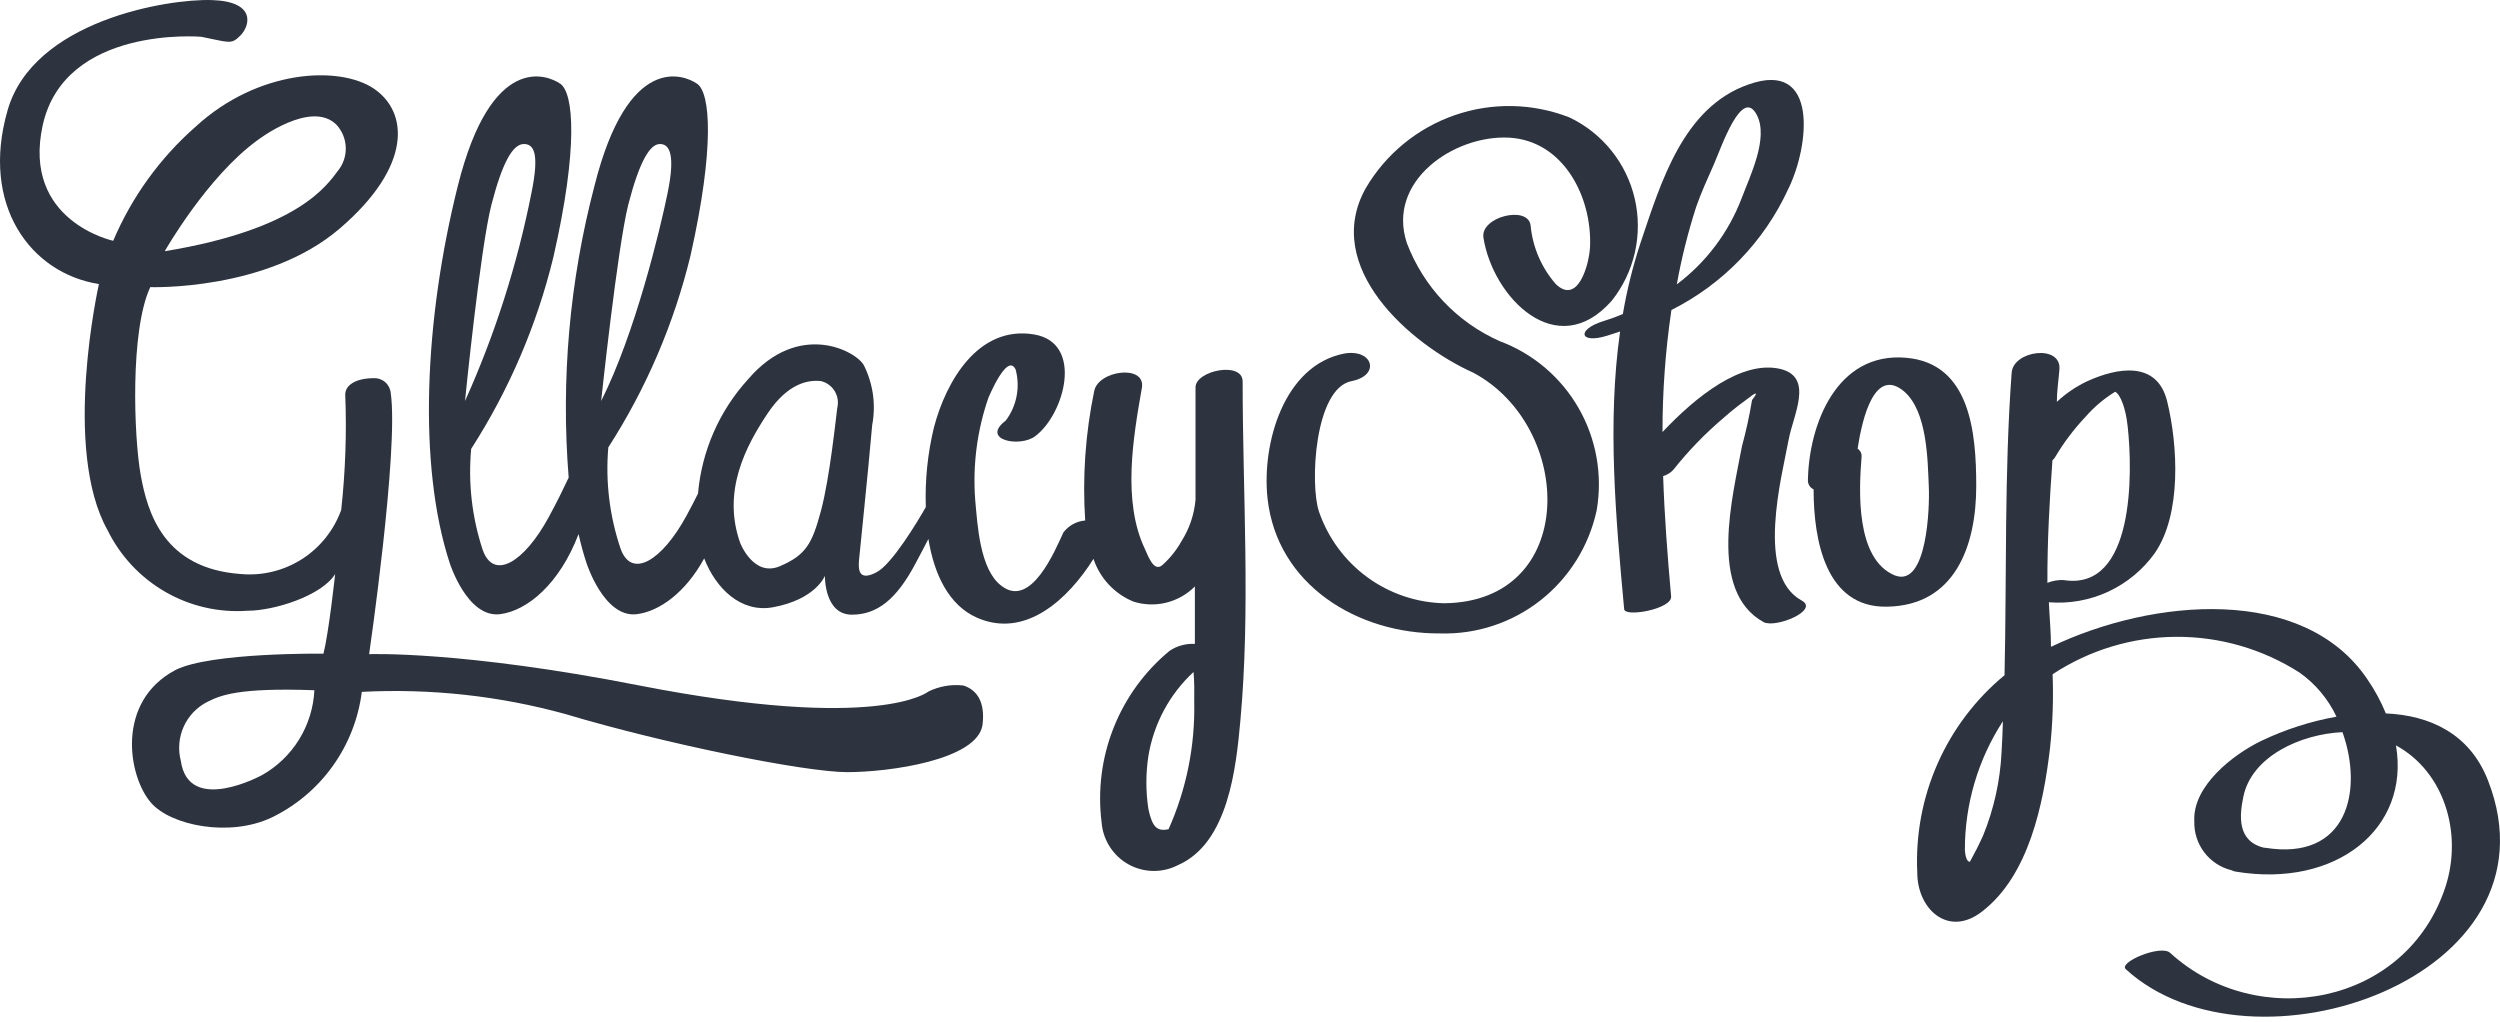
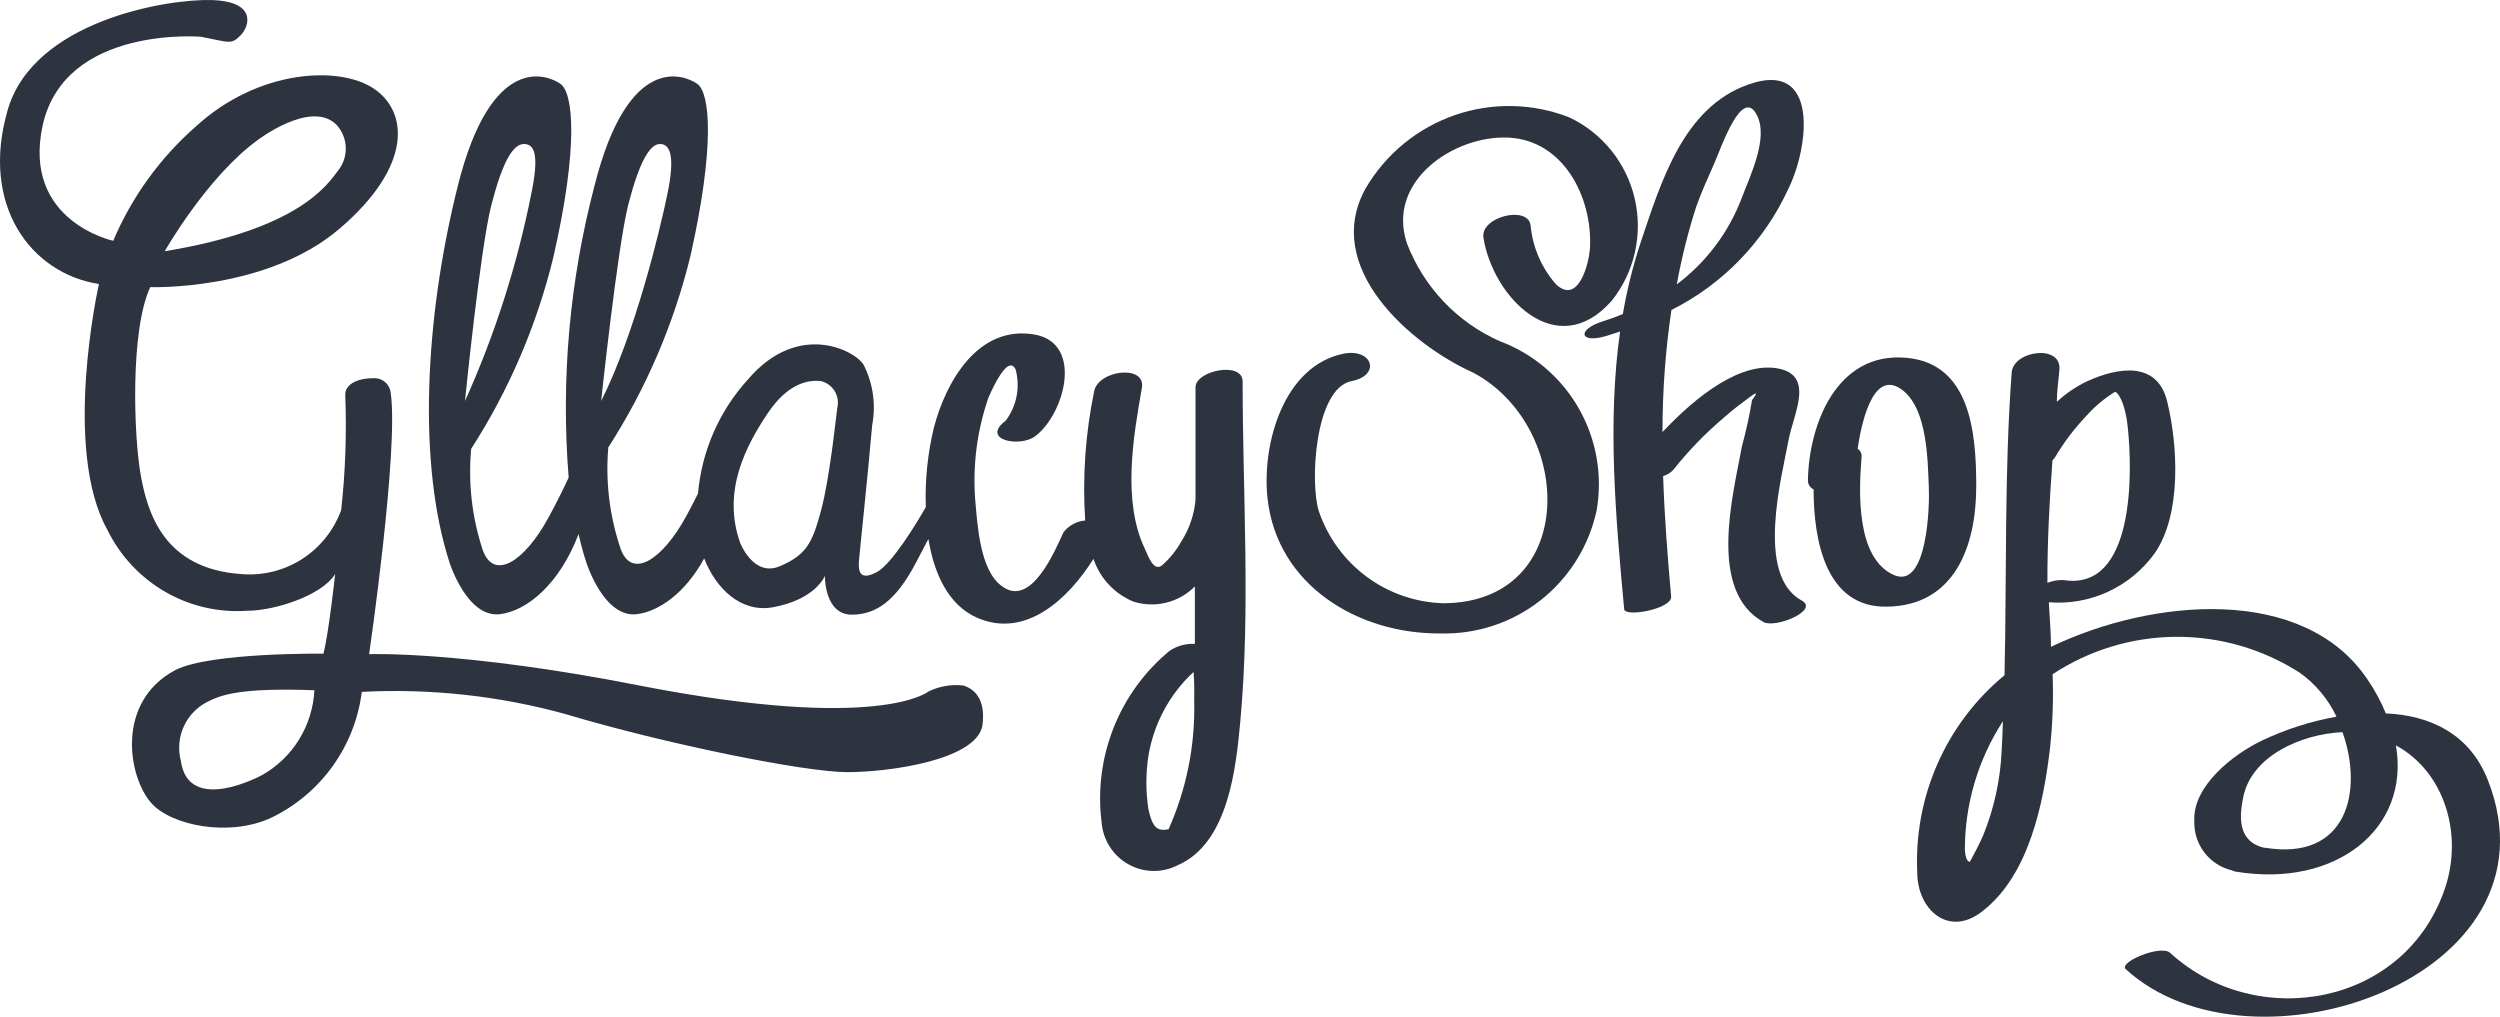
- <svg xmlns="http://www.w3.org/2000/svg" width="137" height="56" viewBox="0 0 137 56" fill="none">
-   <path d="M52.79 37.565C52.134 37.49 51.47 37.605 50.876 37.896C50.876 37.896 48.205 40.141 34.991 37.556C25.277 35.651 20.228 35.848 20.228 35.848C20.228 35.848 21.858 24.669 21.413 21.539C21.392 21.308 21.283 21.094 21.109 20.942C20.934 20.791 20.708 20.713 20.478 20.725C19.507 20.725 18.919 21.101 18.919 21.619C19.003 23.733 18.928 25.849 18.697 27.951C18.293 29.062 17.536 30.008 16.543 30.642C15.549 31.275 14.375 31.562 13.203 31.457C8.974 31.162 8.083 28.103 7.709 26.02C7.335 23.936 7.122 18.114 8.235 15.735C8.235 15.735 14.61 15.958 18.617 12.524C22.623 9.09 22.374 6.121 20.478 4.851C18.581 3.581 14.138 3.805 10.728 6.935C8.77 8.653 7.223 10.793 6.204 13.195C6.204 13.195 1.191 12.122 2.34 6.863C3.56 1.372 11.03 2.016 11.03 2.016C12.589 2.32 12.66 2.463 13.176 1.944C13.693 1.426 14.067 0.084 11.618 0.004C9.169 -0.077 1.824 1.139 0.417 6.04C-1.088 11.254 1.69 14.984 5.421 15.565C5.421 15.565 3.382 24.598 5.902 29.069C6.6 30.482 7.701 31.655 9.064 32.438C10.428 33.222 11.992 33.581 13.559 33.469C15.028 33.469 17.628 32.647 18.367 31.457C18.367 31.457 18.02 34.659 17.726 35.821C17.726 35.821 11.547 35.741 9.615 36.716C6.329 38.46 7.015 42.547 8.279 43.995C9.348 45.23 12.562 45.9 14.886 44.8C16.216 44.157 17.365 43.191 18.228 41.988C19.091 40.785 19.641 39.385 19.828 37.914C23.587 37.72 27.354 38.13 30.984 39.13C36.478 40.776 44.127 42.314 46.424 42.314C48.721 42.314 53.547 41.652 53.841 39.73C54.001 38.46 53.529 37.798 52.79 37.565ZM14.12 7.677C14.12 7.677 17.041 5.441 18.439 6.836C18.752 7.176 18.933 7.619 18.948 8.082C18.963 8.546 18.81 8.999 18.519 9.358C17.931 10.127 16.382 12.56 9.027 13.767C9.027 13.767 11.342 9.689 14.12 7.677ZM14.361 42.475C14.361 42.475 10.327 44.684 9.908 41.688C9.747 41.063 9.804 40.402 10.069 39.814C10.335 39.227 10.794 38.748 11.369 38.46C12.072 38.111 13.034 37.673 17.228 37.825C17.181 38.78 16.893 39.708 16.392 40.521C15.89 41.335 15.191 42.007 14.361 42.475Z" fill="#2D3440" />
-   <path d="M65.514 21.226C65.514 23.247 65.514 25.259 65.514 27.281C65.514 27.281 65.514 27.352 65.514 27.388C65.444 28.193 65.181 28.969 64.749 29.651C64.475 30.145 64.12 30.59 63.698 30.965C63.226 31.377 62.914 30.455 62.736 30.071C61.499 27.468 62.095 23.98 62.576 21.253C62.799 19.947 60.163 20.287 59.958 21.45C59.478 23.775 59.313 26.154 59.468 28.524C59.235 28.542 59.008 28.61 58.803 28.722C58.597 28.835 58.417 28.99 58.275 29.177C57.821 30.151 56.495 33.389 54.865 32.092C53.69 31.198 53.565 28.747 53.44 27.379C53.299 25.482 53.547 23.576 54.171 21.78C54.117 21.933 55.186 19.25 55.657 20.251C55.785 20.729 55.803 21.229 55.708 21.714C55.614 22.199 55.411 22.656 55.114 23.05C53.717 24.106 55.889 24.544 56.735 23.9C58.338 22.693 59.406 18.793 56.673 18.328C53.583 17.81 51.829 20.94 51.179 23.426C50.834 24.854 50.684 26.322 50.734 27.79C50.306 28.542 48.864 30.956 48.018 31.368C47.021 31.886 47.038 31.162 47.074 30.697C47.11 30.232 47.555 26.091 47.795 23.301C48.006 22.193 47.85 21.047 47.35 20.037C46.967 19.259 43.788 17.515 40.992 20.788C39.417 22.515 38.454 24.715 38.25 27.048C38.063 27.424 37.858 27.826 37.618 28.264C36.282 30.724 34.599 31.761 34.003 30.053C33.403 28.274 33.175 26.389 33.335 24.517C35.41 21.291 36.933 17.739 37.84 14.009C39.176 8.053 38.927 5.092 38.206 4.592C37.484 4.091 34.421 2.857 32.578 10.181C31.211 15.393 30.732 20.799 31.163 26.172C30.878 26.78 30.521 27.513 30.067 28.345C28.732 30.804 27.058 31.842 26.452 30.134C25.864 28.352 25.649 26.467 25.82 24.598C27.895 21.372 29.418 17.82 30.326 14.089C31.706 8.053 31.43 5.092 30.708 4.592C29.987 4.091 26.924 2.857 25.09 10.181C23.256 17.506 22.891 25.492 24.645 30.858C24.645 30.858 25.606 33.881 27.405 33.657C28.892 33.469 30.664 32.003 31.706 29.266C31.823 29.804 31.969 30.335 32.142 30.858C32.142 30.858 33.103 33.881 34.902 33.657C36.122 33.505 37.573 32.477 38.589 30.599C39.221 32.235 40.583 33.586 42.337 33.282C44.714 32.852 45.204 31.555 45.204 31.555C45.204 31.555 45.16 33.684 46.682 33.684C48.036 33.684 49.113 32.888 50.181 30.858C50.547 30.169 50.76 29.767 50.876 29.534C51.188 31.457 51.98 33.165 53.547 33.854C56.218 35.017 58.551 32.807 59.923 30.625C60.098 31.151 60.385 31.633 60.763 32.037C61.141 32.441 61.602 32.759 62.113 32.968C62.696 33.153 63.318 33.172 63.912 33.026C64.505 32.879 65.047 32.572 65.479 32.137V35.285C64.99 35.259 64.507 35.39 64.099 35.66C62.735 36.784 61.678 38.236 61.026 39.882C60.373 41.527 60.147 43.312 60.368 45.069C60.405 45.544 60.56 46.003 60.817 46.404C61.074 46.805 61.425 47.136 61.841 47.367C62.256 47.598 62.722 47.722 63.197 47.728C63.671 47.735 64.14 47.623 64.562 47.403C67.322 46.196 67.74 42.037 67.972 39.497C68.533 33.389 68.097 27.03 68.097 20.904C68.097 19.777 65.514 20.305 65.514 21.226ZM26.933 11.21C27.547 8.84 28.117 7.892 28.714 7.892C29.31 7.892 29.542 8.527 29.123 10.575C28.347 14.503 27.125 18.328 25.482 21.977C25.482 21.977 26.319 13.588 26.933 11.21ZM34.43 11.21C35.045 8.84 35.614 7.892 36.166 7.892C36.719 7.892 37.004 8.527 36.585 10.575C36.166 12.623 34.804 18.284 32.943 21.977C32.943 21.977 33.834 13.588 34.43 11.21ZM45.881 22.362C45.81 22.881 45.471 26.198 44.99 27.987C44.51 29.776 44.18 30.411 42.738 31.028C41.295 31.645 40.565 29.758 40.565 29.758C39.541 26.896 40.912 24.392 42.052 22.675C43.192 20.958 44.34 20.806 44.999 20.886C45.154 20.925 45.299 20.994 45.427 21.089C45.555 21.184 45.663 21.303 45.745 21.441C45.827 21.578 45.881 21.729 45.904 21.887C45.927 22.046 45.919 22.207 45.881 22.362ZM65.443 38.46C65.497 40.864 65.016 43.25 64.036 45.444C63.413 45.569 63.146 45.337 62.932 44.335C62.785 43.372 62.785 42.392 62.932 41.429C63.223 39.659 64.095 38.038 65.407 36.823C65.452 37.386 65.452 37.932 65.443 38.46Z" fill="#2D3440" />
-   <path d="M82.183 18.695C81.025 18.182 79.979 17.444 79.106 16.523C78.234 15.602 77.552 14.516 77.099 13.329C75.959 9.913 79.698 7.391 82.681 7.543C85.664 7.695 87.258 10.78 87.133 13.544C87.08 14.519 86.466 16.719 85.263 15.574C84.469 14.668 83.982 13.53 83.874 12.328C83.696 11.245 81.114 11.889 81.292 13.025C81.809 16.298 85.317 19.902 88.326 16.477C88.942 15.702 89.375 14.796 89.593 13.829C89.811 12.861 89.808 11.857 89.585 10.891C89.361 9.924 88.923 9.022 88.302 8.25C87.682 7.478 86.896 6.857 86.003 6.434C83.988 5.646 81.76 5.603 79.716 6.312C77.672 7.021 75.946 8.437 74.846 10.306C72.415 14.644 77.294 18.883 80.749 20.43C86.296 23.408 86.501 32.995 79.129 33.058C77.614 33.023 76.146 32.524 74.922 31.627C73.698 30.73 72.777 29.479 72.281 28.041C71.774 26.538 72.032 21.289 74.062 20.886C75.674 20.573 75.238 19.098 73.662 19.375C70.358 20.019 69.138 24.302 69.459 27.298C69.975 32.074 74.427 34.748 78.924 34.712C80.913 34.77 82.86 34.126 84.426 32.893C85.992 31.659 87.079 29.914 87.499 27.96C87.829 26.035 87.479 24.055 86.508 22.363C85.537 20.67 84.007 19.373 82.183 18.695Z" fill="#2D3440" />
-   <path d="M98.727 32.906C96.189 31.511 97.64 26.136 98.023 24.07C98.272 22.737 99.403 20.68 97.587 20.224C95.459 19.706 92.93 21.736 91.105 23.676C91.103 21.438 91.267 19.201 91.594 16.987C94.41 15.576 96.664 13.245 97.987 10.378C99.145 8.053 99.715 3.223 95.797 4.636C92.235 5.888 91.016 10.002 89.903 13.302C89.482 14.579 89.158 15.885 88.932 17.21C88.577 17.36 88.214 17.492 87.846 17.604C86.368 18.069 86.564 18.865 88.059 18.4L88.781 18.167C88.068 23.185 88.549 28.443 89.003 33.371C89.003 33.854 91.674 33.371 91.576 32.673C91.381 30.473 91.212 28.273 91.14 26.091C91.355 26.028 91.549 25.907 91.701 25.742C92.52 24.709 93.439 23.76 94.444 22.907C94.711 22.666 94.987 22.442 95.263 22.228L95.672 21.924C96.269 21.45 96.385 21.441 96.011 21.924C95.871 22.776 95.687 23.621 95.459 24.454C94.969 27.137 93.562 32.405 96.652 34.095C97.32 34.435 99.724 33.434 98.727 32.906ZM92.948 11.344C93.224 10.548 93.589 9.761 93.927 8.992C94.346 8.026 95.468 4.726 96.278 6.309C96.928 7.57 95.904 9.636 95.45 10.843C94.735 12.73 93.499 14.375 91.888 15.583C92.148 14.148 92.502 12.732 92.948 11.344Z" fill="#2D3440" />
-   <path d="M108.298 26.637C108.298 23.694 107.969 19.92 104.47 19.607C100.632 19.259 99.127 23.292 99.074 26.306C99.068 26.412 99.095 26.518 99.151 26.609C99.206 26.7 99.288 26.772 99.385 26.816C99.385 29.633 100.062 33.308 103.401 33.246C107.123 33.192 108.298 29.928 108.298 26.637ZM103.846 31.538C101.674 30.643 101.87 26.878 102.012 25.063C102.025 24.971 102.012 24.878 101.974 24.794C101.936 24.71 101.875 24.639 101.798 24.589C102.066 22.8 102.76 20.117 104.345 21.45C105.609 22.541 105.636 25.161 105.698 26.672C105.752 27.728 105.618 32.199 103.855 31.538H103.846Z" fill="#2D3440" />
-   <path d="M136.346 42.779C135.349 40.203 133.158 39.202 130.745 39.095C130.476 38.441 130.139 37.817 129.739 37.234C126.258 32.056 117.995 32.763 112.394 35.446C112.394 34.632 112.314 33.818 112.278 33.004C113.393 33.095 114.511 32.895 115.527 32.425C116.542 31.955 117.42 31.231 118.075 30.321C119.562 28.184 119.348 24.392 118.761 21.995C118.209 19.741 116.018 20.144 114.371 20.895C113.765 21.183 113.206 21.563 112.715 22.022C112.715 21.423 112.813 20.815 112.857 20.233C112.955 18.856 110.328 19.205 110.239 20.421C109.83 25.957 109.972 31.475 109.848 37.002C108.268 38.306 107.013 39.962 106.182 41.84C105.352 43.717 104.97 45.763 105.066 47.814C105.066 49.844 106.785 51.392 108.628 49.943C111.201 47.957 111.985 44.013 112.341 40.999C112.487 39.654 112.534 38.3 112.483 36.948C114.491 35.626 116.836 34.914 119.237 34.898C121.638 34.882 123.993 35.563 126.017 36.859C126.887 37.475 127.583 38.307 128.039 39.273C126.615 39.529 125.232 39.974 123.925 40.597C122.402 41.33 120.141 43.065 120.248 45.006C120.23 45.62 120.423 46.222 120.794 46.71C121.166 47.198 121.692 47.544 122.287 47.689C122.368 47.73 122.455 47.758 122.545 47.77C128.012 48.664 132.081 45.417 131.298 40.847C133.969 42.305 134.957 45.686 134.013 48.592C131.885 55.121 123.693 56.579 118.921 52.214C118.404 51.749 116.081 52.733 116.49 53.109C123.382 59.431 140.549 53.583 136.346 42.779ZM109.687 41.196C109.612 42.775 109.269 44.33 108.672 45.793C108.45 46.285 108.209 46.759 107.951 47.224C107.951 47.224 107.72 47.278 107.675 46.58C107.671 44.075 108.395 41.622 109.759 39.524C109.741 40.078 109.723 40.642 109.687 41.196ZM112.474 25.224C112.526 25.18 112.571 25.128 112.608 25.072C113.086 24.262 113.654 23.509 114.3 22.827C114.766 22.295 115.309 21.836 115.911 21.468C116.196 21.61 116.49 22.362 116.597 23.372C116.873 25.859 116.989 32.405 113.089 31.788C112.785 31.774 112.481 31.826 112.198 31.94C112.189 29.668 112.314 27.451 112.474 25.224ZM124.121 46.455H124.067C122.572 46.097 122.732 44.666 122.928 43.7C123.364 41.438 126.106 40.221 128.368 40.123C129.517 43.343 128.635 47.197 124.121 46.455Z" fill="#2D3440" />
+ <svg xmlns="http://www.w3.org/2000/svg" width="359" height="146" viewBox="0 0 359 146" fill="none">
+   <path d="M138.334 98.438C136.614 98.24 134.873 98.541 133.318 99.305C133.318 99.305 126.318 105.187 91.692 98.414C66.237 93.422 53.007 93.938 53.007 93.938C53.007 93.938 57.277 64.644 56.11 56.442C56.057 55.837 55.771 55.276 55.314 54.878C54.857 54.48 54.264 54.276 53.66 54.309C51.117 54.309 49.577 55.293 49.577 56.653C49.795 62.19 49.6 67.736 48.994 73.245C47.937 76.155 45.953 78.633 43.349 80.294C40.746 81.955 37.669 82.707 34.598 82.431C23.515 81.658 21.181 73.643 20.201 68.183C19.221 62.722 18.661 47.466 21.578 41.232C21.578 41.232 38.284 41.818 48.784 32.819C59.283 23.82 58.63 16.039 53.66 12.711C48.69 9.384 37.047 9.97 28.111 18.172C22.98 22.674 18.928 28.281 16.258 34.577C16.258 34.577 3.122 31.764 6.132 17.984C9.328 3.595 28.904 5.283 28.904 5.283C32.988 6.079 33.174 6.454 34.528 5.095C35.881 3.736 36.861 0.221 30.444 0.01C24.028 -0.201 4.779 2.986 1.092 15.828C-2.851 29.491 4.429 39.264 14.205 40.787C14.205 40.787 8.862 64.457 15.465 76.174C17.295 79.877 20.18 82.95 23.753 85.003C27.326 87.056 31.425 87.996 35.531 87.704C39.381 87.704 46.194 85.548 48.13 82.431C48.13 82.431 47.221 90.821 46.45 93.868C46.45 93.868 30.258 93.657 25.195 96.211C16.585 100.781 18.381 111.491 21.695 115.287C24.495 118.521 32.918 120.279 39.007 117.397C42.493 115.712 45.504 113.178 47.765 110.027C50.027 106.875 51.468 103.205 51.957 99.352C61.809 98.842 71.679 99.918 81.193 102.539C95.589 106.851 115.631 110.882 121.651 110.882C127.671 110.882 140.317 109.147 141.087 104.109C141.507 100.781 140.271 99.047 138.334 98.438ZM37.001 20.117C37.001 20.117 44.654 14.258 48.317 17.914C49.14 18.805 49.614 19.965 49.652 21.179C49.691 22.393 49.291 23.581 48.527 24.523C46.987 26.538 42.927 32.913 23.655 36.076C23.655 36.076 29.721 25.39 37.001 20.117ZM37.631 111.303C37.631 111.303 27.061 117.092 25.965 109.241C25.541 107.604 25.69 105.871 26.386 104.33C27.083 102.79 28.285 101.537 29.791 100.781C31.634 99.867 34.154 98.719 45.144 99.117C45.021 101.621 44.267 104.053 42.953 106.184C41.639 108.315 39.808 110.077 37.631 111.303Z" fill="#2D3440" />
+   <path d="M171.676 55.621C171.676 60.918 171.676 66.191 171.676 71.487C171.676 71.487 171.676 71.674 171.676 71.768C171.492 73.878 170.803 75.912 169.67 77.697C168.953 78.994 168.022 80.159 166.916 81.142C165.68 82.22 164.863 79.806 164.396 78.799C161.153 71.979 162.717 62.839 163.977 55.692C164.56 52.27 157.653 53.161 157.117 56.207C155.858 62.3 155.426 68.536 155.833 74.745C155.222 74.793 154.627 74.97 154.089 75.265C153.55 75.56 153.079 75.965 152.707 76.455C151.517 79.01 148.04 87.493 143.771 84.095C140.691 81.752 140.364 75.33 140.037 71.745C139.666 66.775 140.317 61.781 141.951 57.074C141.811 57.473 144.61 50.442 145.847 53.067C146.181 54.318 146.227 55.629 145.98 56.9C145.734 58.171 145.201 59.369 144.424 60.402C140.761 63.167 146.454 64.316 148.67 62.629C152.87 59.465 155.67 49.247 148.507 48.028C140.411 46.669 135.814 54.871 134.111 61.386C133.208 65.128 132.815 68.975 132.944 72.823C131.824 74.791 128.044 81.119 125.828 82.197C123.215 83.556 123.261 81.658 123.355 80.439C123.448 79.221 124.615 68.37 125.244 61.058C125.797 58.156 125.387 55.151 124.078 52.505C123.075 50.466 114.745 45.896 107.418 54.473C103.291 58.998 100.765 64.764 100.232 70.878C99.742 71.862 99.205 72.917 98.575 74.065C95.076 80.51 90.666 83.228 89.102 78.752C87.53 74.089 86.934 69.15 87.352 64.246C92.789 55.792 96.78 46.485 99.159 36.709C102.659 21.101 102.005 13.344 100.115 12.032C98.225 10.72 90.199 7.485 85.369 26.679C81.786 40.336 80.532 54.504 81.659 68.581C80.913 70.175 79.979 72.096 78.789 74.276C75.29 80.721 70.903 83.439 69.316 78.963C67.775 74.294 67.212 69.355 67.66 64.457C73.097 56.003 77.087 46.696 79.466 36.92C83.083 21.101 82.359 13.344 80.469 12.032C78.579 10.72 70.553 7.485 65.746 26.679C60.94 45.872 59.983 66.8 64.58 80.861C64.58 80.861 67.1 88.782 71.813 88.196C75.71 87.704 80.353 83.861 83.083 76.69C83.391 78.099 83.773 79.492 84.226 80.861C84.226 80.861 86.746 88.782 91.459 88.196C94.656 87.798 98.459 85.103 101.119 80.181C102.775 84.47 106.345 88.009 110.942 87.212C117.171 86.087 118.455 82.689 118.455 82.689C118.455 82.689 118.338 88.267 122.328 88.267C125.874 88.267 128.698 86.181 131.498 80.861C132.454 79.057 133.014 78.002 133.318 77.393C134.134 82.431 136.211 86.907 140.317 88.712C147.317 91.758 153.43 85.97 157.023 80.252C157.484 81.63 158.235 82.892 159.226 83.951C160.216 85.011 161.423 85.844 162.763 86.392C164.291 86.874 165.921 86.926 167.477 86.541C169.032 86.157 170.452 85.352 171.583 84.212V92.462C170.304 92.393 169.036 92.738 167.966 93.446C164.394 96.39 161.624 100.195 159.914 104.507C158.204 108.819 157.611 113.495 158.19 118.1C158.289 119.345 158.693 120.547 159.366 121.598C160.04 122.649 160.962 123.516 162.05 124.121C163.138 124.727 164.359 125.053 165.603 125.069C166.847 125.086 168.076 124.793 169.18 124.216C176.413 121.052 177.509 110.155 178.116 103.5C179.586 87.493 178.443 70.831 178.443 54.778C178.443 51.825 171.676 53.208 171.676 55.621ZM70.576 29.374C72.186 23.164 73.68 20.68 75.243 20.68C76.806 20.68 77.413 22.343 76.316 27.71C74.281 38.003 71.08 48.029 66.773 57.59C66.773 57.59 68.966 35.608 70.576 29.374ZM90.222 29.374C91.832 23.164 93.326 20.68 94.772 20.68C96.219 20.68 96.965 22.343 95.869 27.71C94.772 33.077 91.202 47.911 86.326 57.59C86.326 57.59 88.659 35.608 90.222 29.374ZM120.228 58.598C120.041 59.957 119.155 68.651 117.895 73.338C116.635 78.025 115.771 79.689 111.992 81.306C108.212 82.923 106.298 77.979 106.298 77.979C103.615 70.479 107.208 63.917 110.195 59.418C113.182 54.918 116.191 54.52 117.918 54.731C118.323 54.832 118.703 55.013 119.038 55.262C119.373 55.511 119.656 55.824 119.871 56.183C120.085 56.542 120.227 56.941 120.289 57.355C120.35 57.769 120.329 58.191 120.228 58.598ZM171.49 100.781C171.63 107.081 170.371 113.334 167.803 119.084C166.17 119.412 165.47 118.803 164.91 116.178C164.525 113.654 164.525 111.086 164.91 108.562C165.673 103.925 167.956 99.677 171.396 96.492C171.513 97.969 171.513 99.398 171.49 100.781Z" fill="#2D3440" />
+   <path d="M215.355 48.989C212.32 47.645 209.58 45.71 207.294 43.297C205.007 40.883 203.219 38.039 202.032 34.928C199.045 25.976 208.845 19.367 216.661 19.765C224.478 20.164 228.654 28.249 228.328 35.49C228.188 38.045 226.578 43.81 223.428 40.81C221.345 38.436 220.07 35.456 219.788 32.303C219.321 29.468 212.555 31.155 213.022 34.131C214.375 42.709 223.568 52.153 231.454 43.177C233.068 41.145 234.203 38.773 234.773 36.237C235.344 33.702 235.337 31.07 234.751 28.538C234.165 26.006 233.016 23.64 231.391 21.618C229.765 19.596 227.705 17.969 225.364 16.86C220.085 14.795 214.246 14.681 208.891 16.54C203.536 18.399 199.013 22.108 196.129 27.007C189.759 38.373 202.545 49.481 211.598 53.536C226.134 61.34 226.671 86.462 207.352 86.626C203.383 86.535 199.537 85.226 196.329 82.876C193.122 80.526 190.707 77.247 189.409 73.479C188.079 69.542 188.756 55.785 194.075 54.731C198.299 53.911 197.155 50.044 193.026 50.77C184.369 52.458 181.173 63.683 182.013 71.534C183.366 84.048 195.032 91.055 206.815 90.962C212.028 91.112 217.129 89.425 221.233 86.193C225.337 82.961 228.186 78.389 229.284 73.268C230.151 68.224 229.233 63.035 226.688 58.6C224.144 54.165 220.134 50.765 215.355 48.989Z" fill="#2D3440" />
+   <path d="M258.707 86.228C252.057 82.572 255.86 68.487 256.863 63.074C257.517 59.582 260.48 54.192 255.72 52.997C250.144 51.637 243.517 56.957 238.734 62.043C238.73 56.176 239.159 50.316 240.017 44.513C247.395 40.816 253.303 34.709 256.77 27.195C259.803 21.101 261.297 8.446 251.03 12.149C241.697 15.43 238.501 26.21 235.584 34.858C234.482 38.203 233.632 41.626 233.041 45.099C232.11 45.491 231.16 45.836 230.194 46.13C226.321 47.349 226.834 49.434 230.754 48.216L232.644 47.606C230.778 60.754 232.038 74.534 233.227 87.446C233.227 88.712 240.227 87.446 239.971 85.618C239.457 79.853 239.014 74.088 238.827 68.37C239.391 68.205 239.899 67.889 240.297 67.456C242.444 64.749 244.851 62.261 247.484 60.027C248.184 59.395 248.907 58.809 249.63 58.246L250.704 57.449C252.267 56.207 252.57 56.184 251.59 57.449C251.225 59.684 250.742 61.898 250.144 64.082C248.86 71.112 245.174 84.915 253.27 89.345C255.02 90.235 261.32 87.61 258.707 86.228ZM243.564 29.726C244.287 27.64 245.244 25.577 246.13 23.562C247.227 21.031 250.167 12.383 252.29 16.532C253.993 19.836 251.31 25.249 250.12 28.413C248.247 33.359 245.009 37.668 240.787 40.834C241.468 37.074 242.396 33.363 243.564 29.726Z" fill="#2D3440" />
+   <path d="M283.789 69.8C283.789 62.09 282.926 52.2 273.756 51.38C263.7 50.466 259.757 61.035 259.617 68.933C259.602 69.212 259.672 69.489 259.818 69.728C259.964 69.966 260.178 70.155 260.433 70.268C260.433 77.65 262.206 87.282 270.956 87.118C280.709 86.978 283.789 78.424 283.789 69.8ZM272.123 82.642C266.43 80.299 266.943 70.432 267.316 65.675C267.351 65.436 267.316 65.192 267.217 64.972C267.118 64.752 266.958 64.565 266.756 64.433C267.456 59.746 269.276 52.715 273.429 56.207C276.743 59.066 276.813 65.933 276.976 69.893C277.116 72.659 276.766 84.376 272.146 82.642H272.123Z" fill="#2D3440" />
+   <path d="M357.287 112.1C354.673 105.351 348.934 102.726 342.61 102.445C341.905 100.732 341.021 99.098 339.974 97.57C330.851 84.001 309.198 85.853 294.522 92.883C294.522 90.751 294.312 88.618 294.219 86.486C297.139 86.722 300.07 86.2 302.73 84.969C305.391 83.737 307.691 81.838 309.408 79.455C313.305 73.854 312.745 63.917 311.205 57.637C309.758 51.731 304.018 52.786 299.702 54.754C298.113 55.51 296.65 56.506 295.362 57.707C295.362 56.137 295.619 54.543 295.735 53.02C295.992 49.411 289.109 50.325 288.876 53.512C287.802 68.019 288.176 82.478 287.849 96.961C283.708 100.378 280.42 104.719 278.244 109.638C276.069 114.557 275.068 119.918 275.319 125.294C275.319 130.614 279.823 134.668 284.652 130.872C291.396 125.669 293.449 115.334 294.382 107.437C294.764 103.912 294.889 100.364 294.755 96.82C300.017 93.355 306.162 91.49 312.454 91.448C318.745 91.406 324.915 93.191 330.221 96.586C332.499 98.202 334.324 100.381 335.517 102.914C331.787 103.584 328.162 104.75 324.738 106.382C320.748 108.304 314.821 112.85 315.101 117.936C315.056 119.545 315.562 121.121 316.534 122.401C317.507 123.68 318.887 124.586 320.445 124.966C320.657 125.074 320.885 125.146 321.121 125.177C335.447 127.521 346.11 119.014 344.057 107.038C351.057 110.858 353.647 119.717 351.173 127.333C345.597 144.441 324.131 148.261 311.625 136.824C310.272 135.606 304.182 138.184 305.255 139.168C323.314 155.737 368.3 140.41 357.287 112.1ZM287.429 107.952C287.231 112.09 286.331 116.164 284.769 119.998C284.186 121.287 283.556 122.529 282.879 123.748C282.879 123.748 282.272 123.888 282.156 122.06C282.146 115.495 284.044 109.069 287.616 103.57C287.569 105.023 287.522 106.499 287.429 107.952ZM294.732 66.097C294.867 65.981 294.985 65.847 295.082 65.698C296.335 63.577 297.822 61.603 299.515 59.816C300.736 58.422 302.16 57.221 303.738 56.254C304.485 56.629 305.255 58.598 305.535 61.246C306.258 67.761 306.562 84.915 296.342 83.298C295.545 83.263 294.749 83.398 294.009 83.697C293.985 77.744 294.312 71.932 294.732 66.097ZM325.251 121.732H325.111C321.191 120.795 321.611 117.045 322.124 114.514C323.268 108.585 330.454 105.398 336.381 105.14C339.391 113.577 337.081 123.677 325.251 121.732Z" fill="#2D3440" />
</svg>
